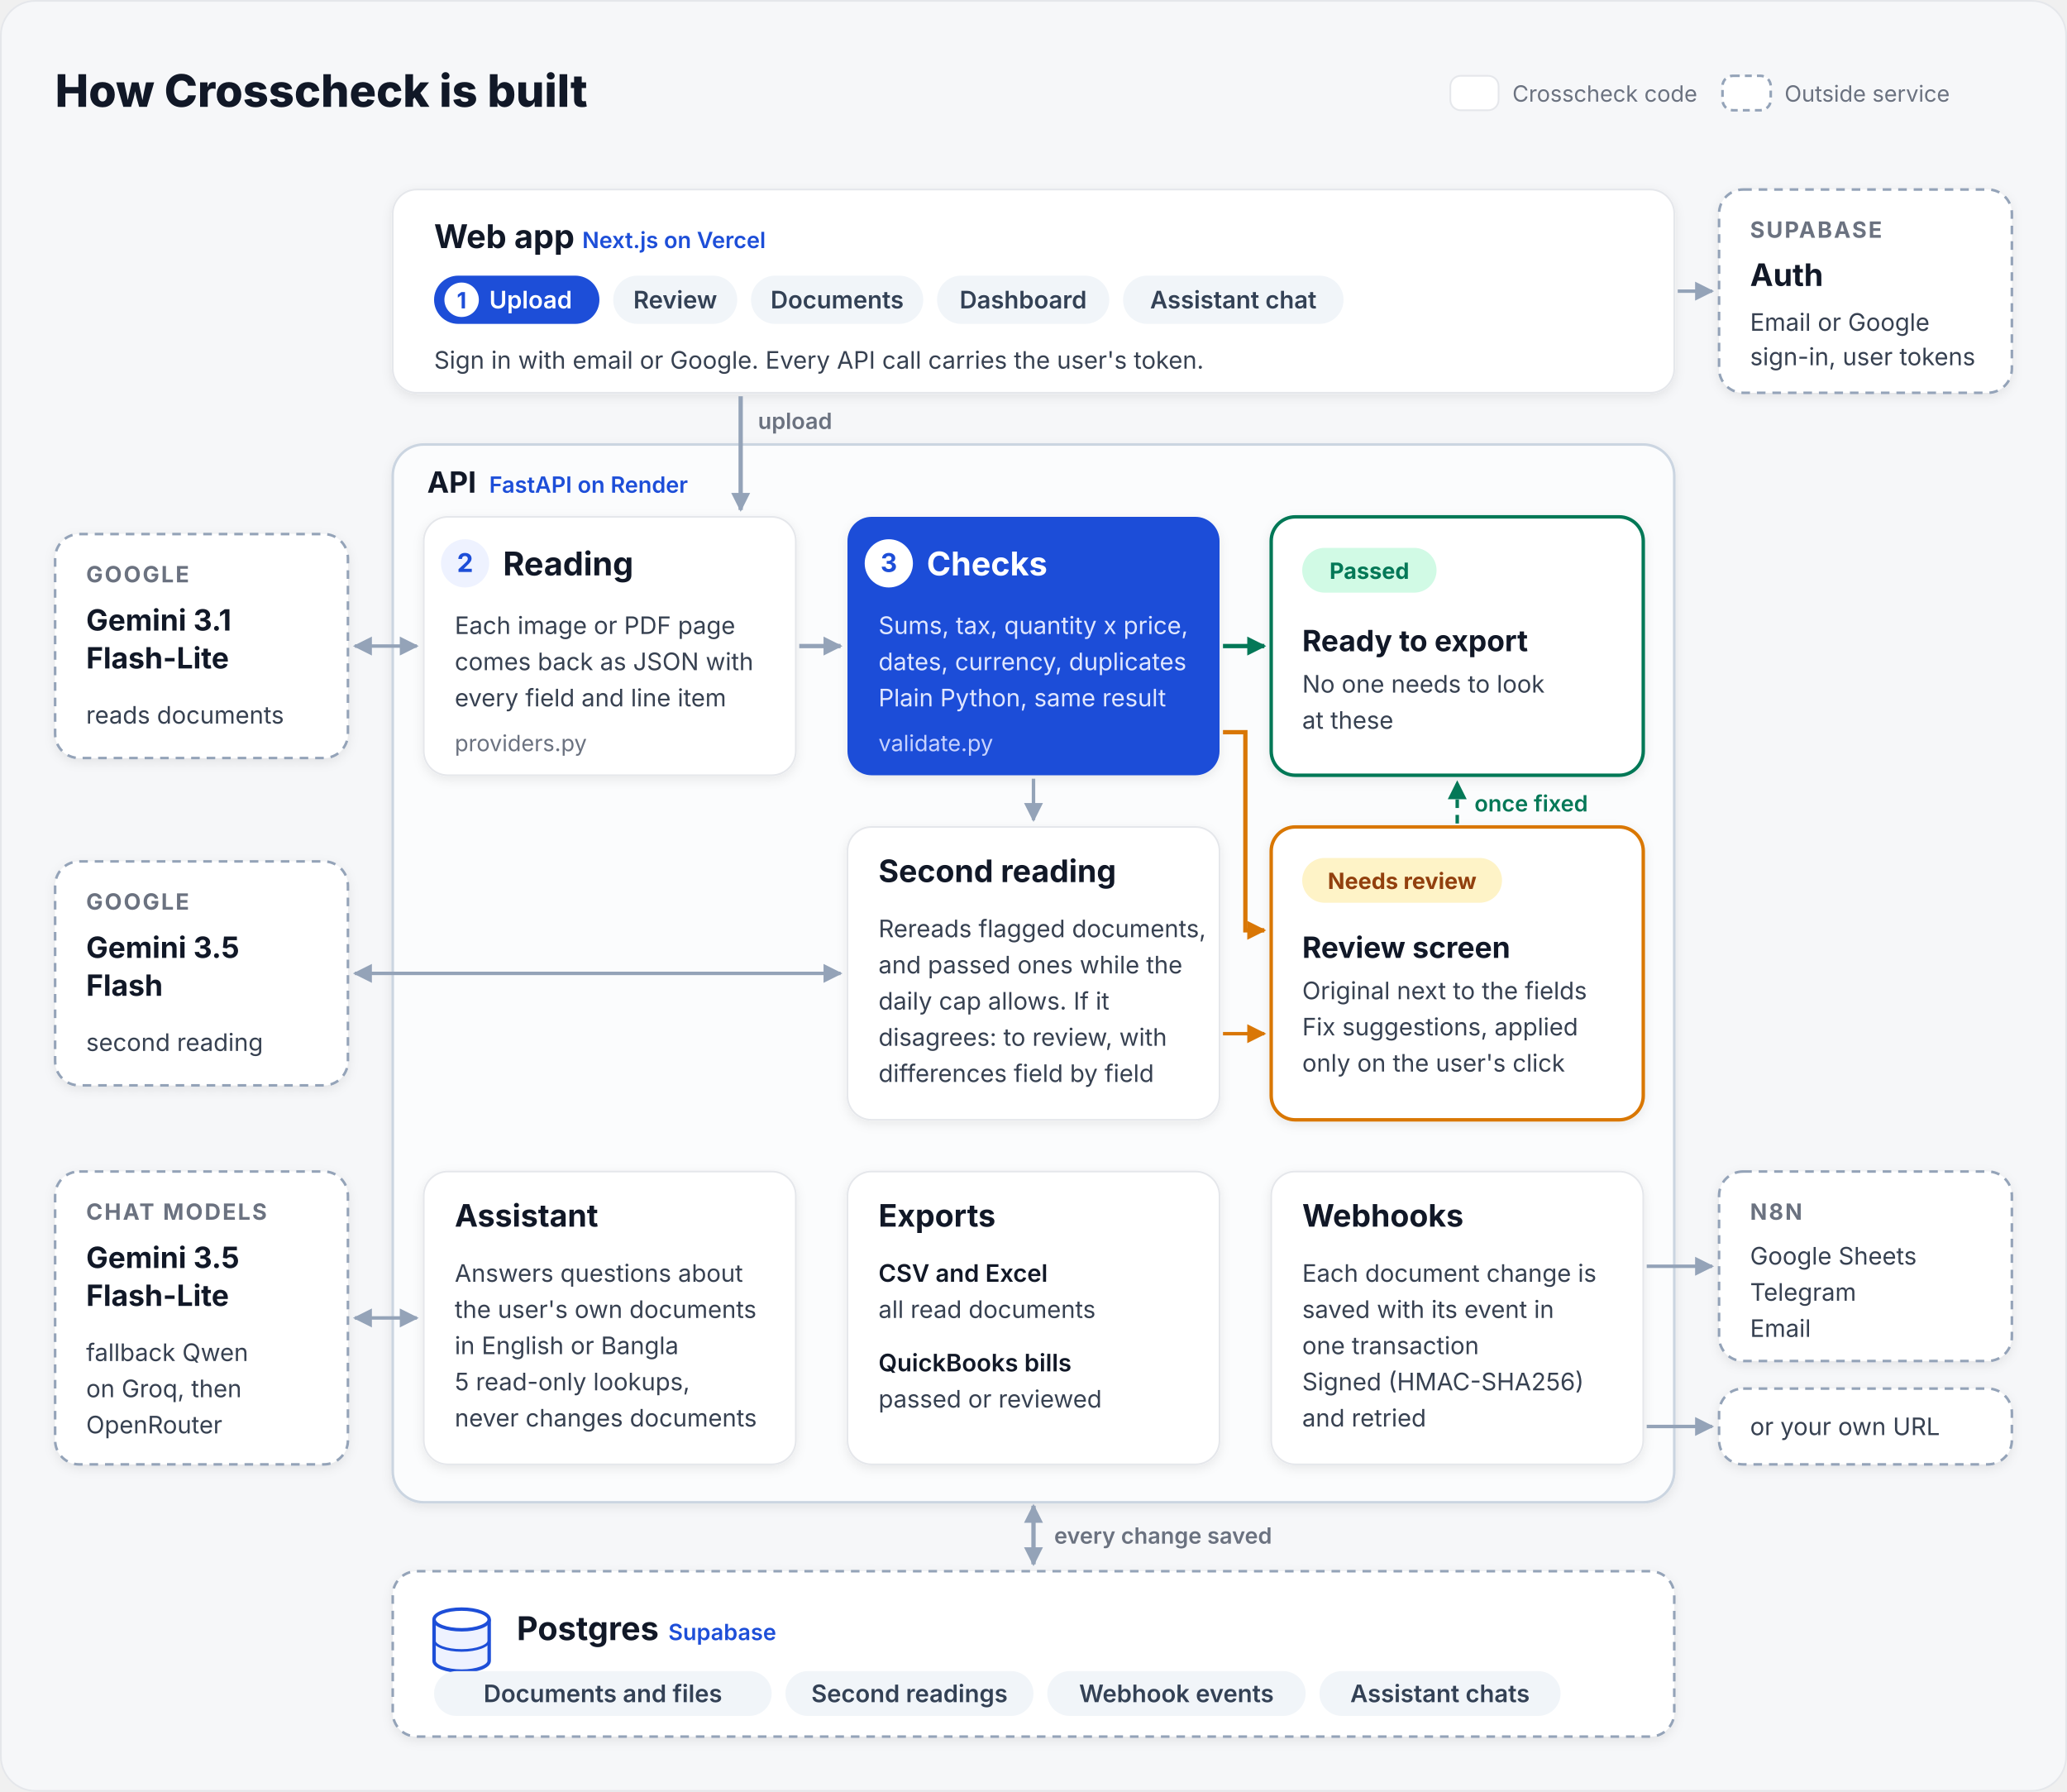
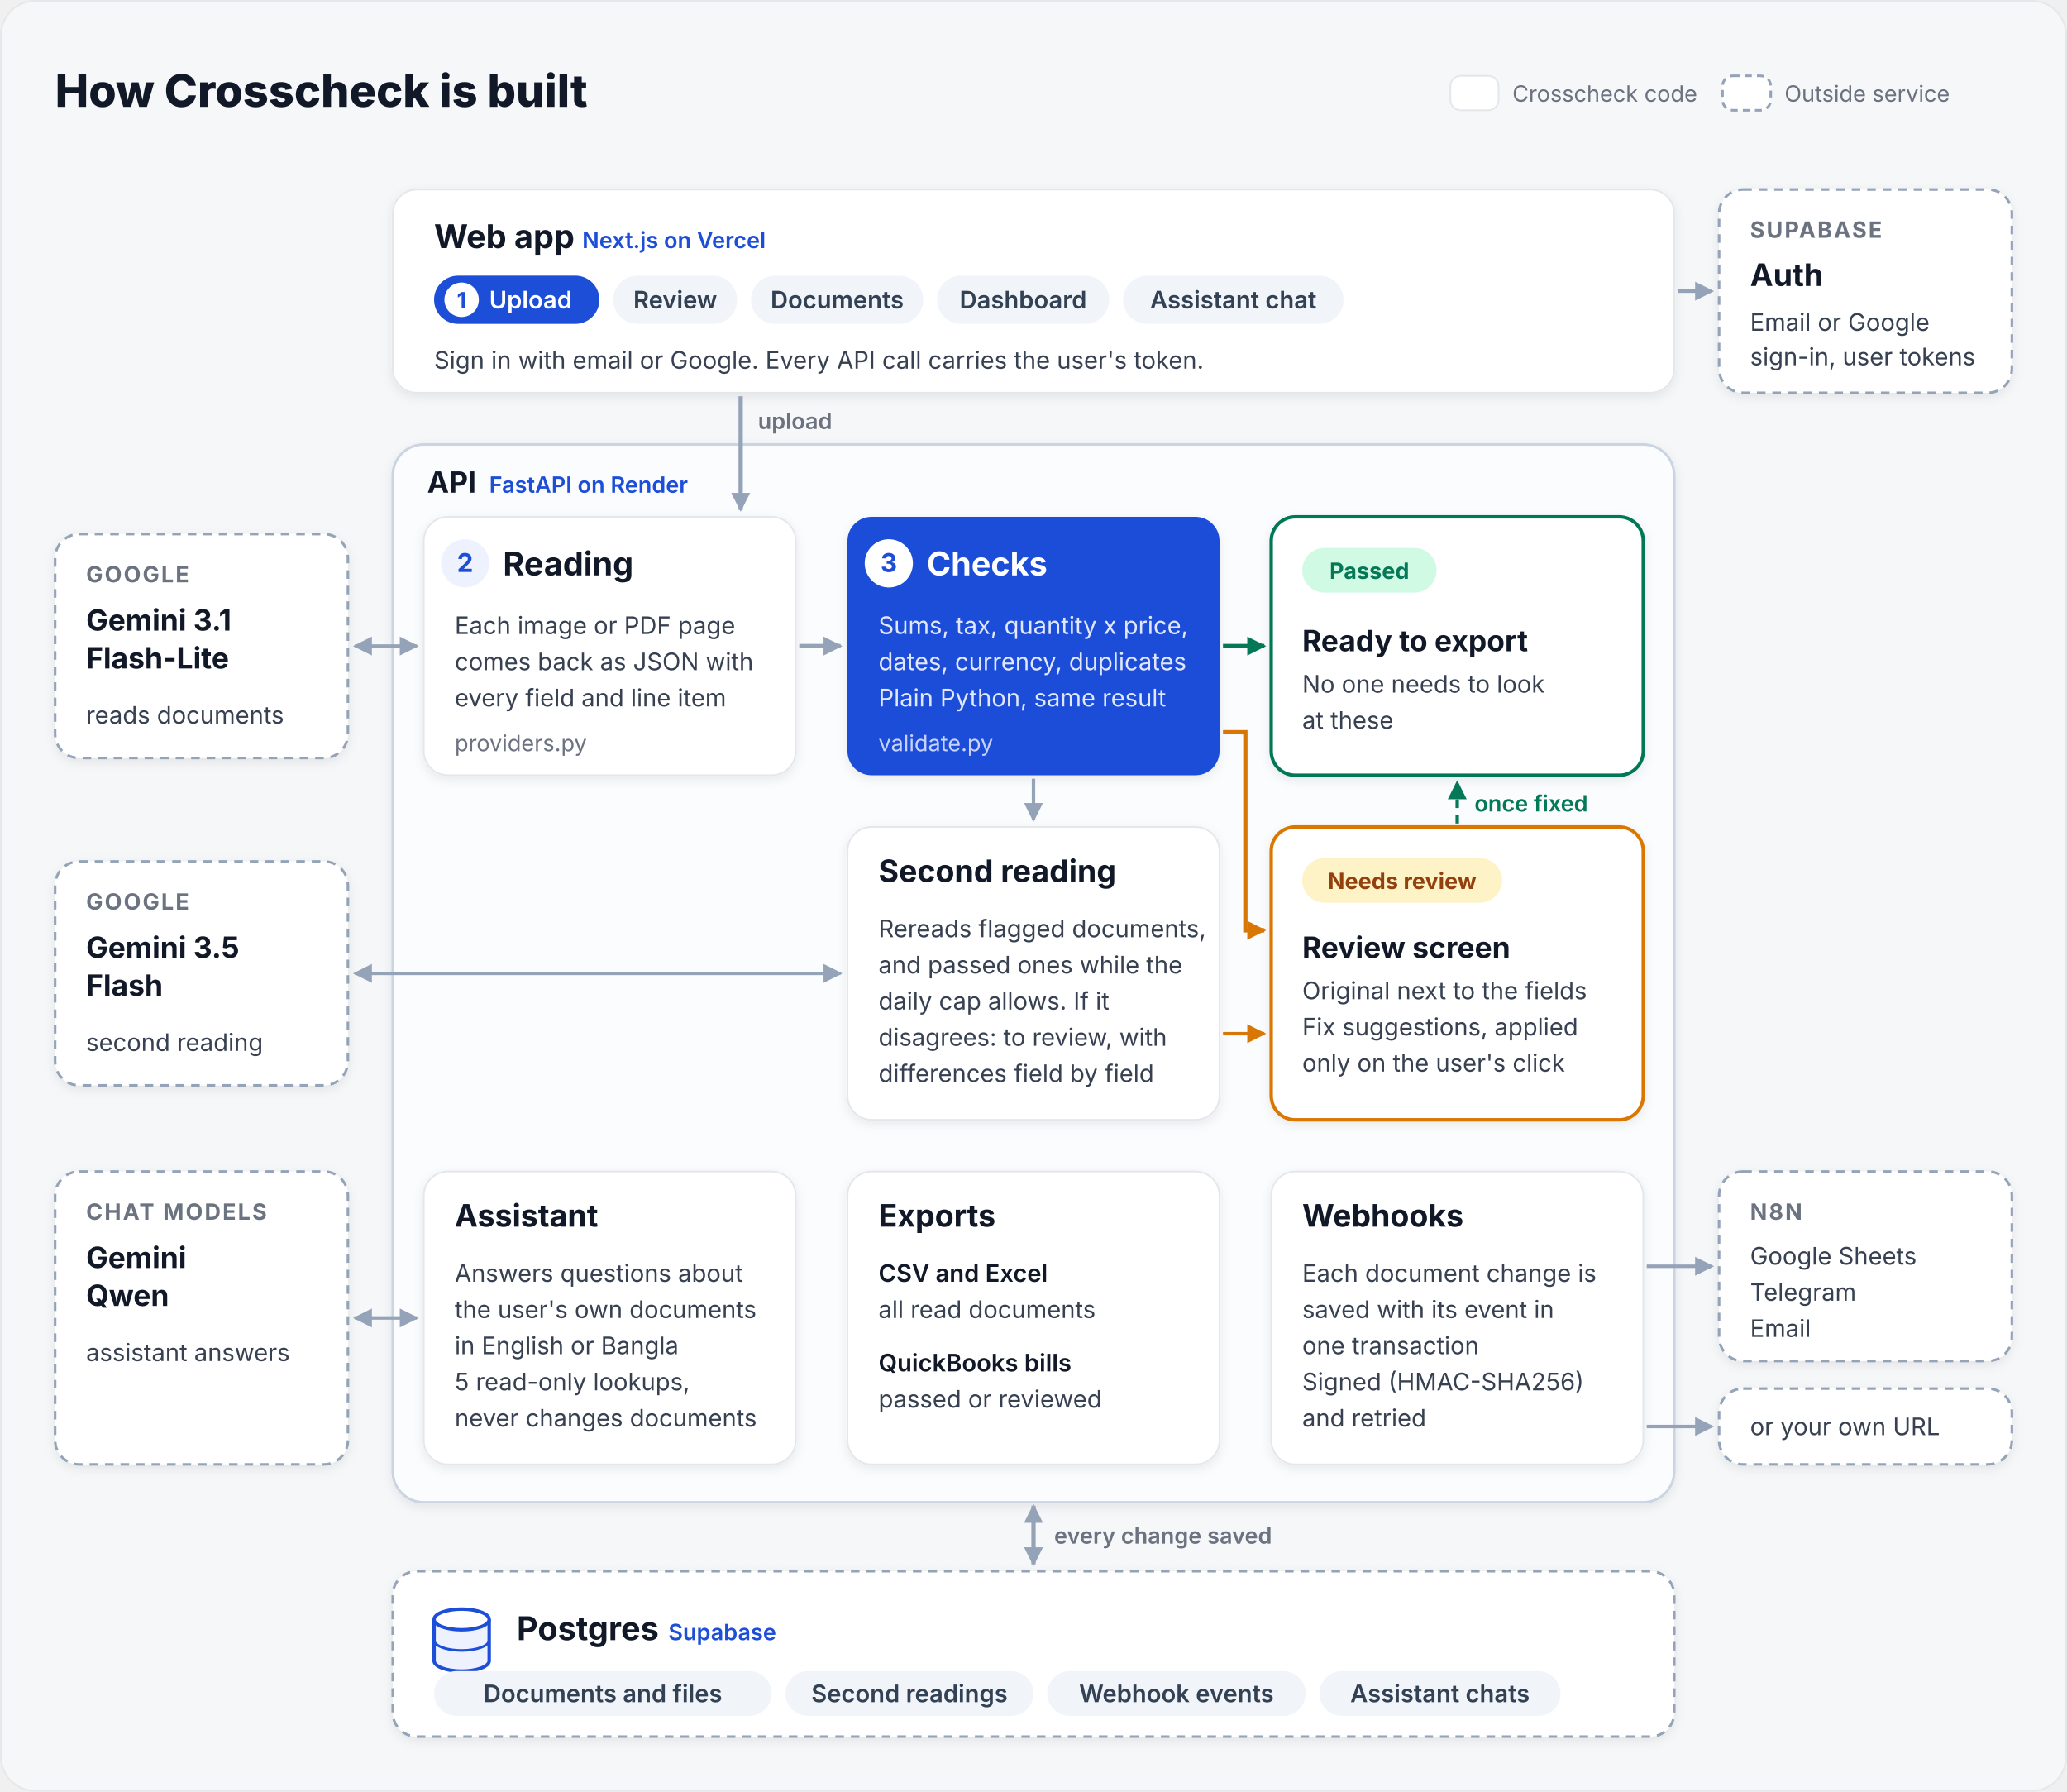
<svg xmlns="http://www.w3.org/2000/svg" viewBox="0 0 1200 1040" width="1200" height="1040" font-family="Inter, 'Segoe UI', Helvetica, Arial, sans-serif">
  <defs>
    <marker id="arrow" viewBox="0 0 10 10" refX="9" refY="5" markerWidth="11" markerHeight="11" markerUnits="userSpaceOnUse" orient="auto-start-reverse">
      <path d="M0 0 L10 5 L0 10 z" fill="#94A3B8" />
    </marker>
    <marker id="arrow-ok" viewBox="0 0 10 10" refX="9" refY="5" markerWidth="11" markerHeight="11" markerUnits="userSpaceOnUse" orient="auto-start-reverse">
      <path d="M0 0 L10 5 L0 10 z" fill="#047857" />
    </marker>
    <marker id="arrow-warn" viewBox="0 0 10 10" refX="9" refY="5" markerWidth="11" markerHeight="11" markerUnits="userSpaceOnUse" orient="auto-start-reverse">
      <path d="M0 0 L10 5 L0 10 z" fill="#D97706" />
    </marker>
    <filter id="shadow" x="-10%" y="-10%" width="120%" height="130%">
      <feDropShadow dx="0" dy="2" stdDeviation="3" flood-color="#0F172A" flood-opacity="0.08" />
    </filter>
  </defs>
  <rect x="0.5" y="0.5" width="1199" height="1039" rx="20" fill="#F6F7F9" stroke="#E5E7EB" />
  <text x="32" y="62" font-size="26" font-weight="800" fill="#111827">How Crosscheck is built</text>
  <rect x="842" y="44" width="28" height="20" rx="6" fill="#FFFFFF" stroke="#E5E7EB" />
  <text x="878" y="59" font-size="13" fill="#6B7280">Crosscheck code</text>
  <rect x="1000" y="44" width="28" height="20" rx="6" fill="#FFFFFF" stroke="#94A3B8" stroke-width="1.5" stroke-dasharray="4 3" />
  <text x="1036" y="59" font-size="13" fill="#6B7280">Outside service</text>
  <g filter="url(#shadow)">
    <rect x="228" y="110" width="744" height="118" rx="14" fill="#FFFFFF" stroke="#E5E7EB" />
    <rect x="998" y="110" width="170" height="118" rx="14" fill="#FFFFFF" stroke="#94A3B8" stroke-width="1.5" stroke-dasharray="5 4" />
    <rect x="228" y="258" width="744" height="614" rx="18" fill="#FBFCFD" stroke="#CBD5E1" stroke-width="1.5" />
    <rect x="32" y="310" width="170" height="130" rx="14" fill="#FFFFFF" stroke="#94A3B8" stroke-width="1.5" stroke-dasharray="5 4" />
    <rect x="32" y="500" width="170" height="130" rx="14" fill="#FFFFFF" stroke="#94A3B8" stroke-width="1.5" stroke-dasharray="5 4" />
    <rect x="32" y="680" width="170" height="170" rx="14" fill="#FFFFFF" stroke="#94A3B8" stroke-width="1.5" stroke-dasharray="5 4" />
    <rect x="998" y="680" width="170" height="110" rx="14" fill="#FFFFFF" stroke="#94A3B8" stroke-width="1.5" stroke-dasharray="5 4" />
    <rect x="998" y="806" width="170" height="44" rx="14" fill="#FFFFFF" stroke="#94A3B8" stroke-width="1.5" stroke-dasharray="5 4" />
    <rect x="228" y="912" width="744" height="96" rx="14" fill="#FFFFFF" stroke="#94A3B8" stroke-width="1.5" stroke-dasharray="5 4" />
  </g>
  <g filter="url(#shadow)">
    <rect x="246" y="300" width="216" height="150" rx="14" fill="#FFFFFF" stroke="#E5E7EB" />
    <rect x="492" y="300" width="216" height="150" rx="14" fill="#1D4ED8" />
    <rect x="738" y="300" width="216" height="150" rx="14" fill="#FFFFFF" stroke="#047857" stroke-width="2" />
    <rect x="738" y="480" width="216" height="170" rx="14" fill="#FFFFFF" stroke="#D97706" stroke-width="2" />
    <rect x="492" y="480" width="216" height="170" rx="14" fill="#FFFFFF" stroke="#E5E7EB" />
    <rect x="246" y="680" width="216" height="170" rx="14" fill="#FFFFFF" stroke="#E5E7EB" />
    <rect x="492" y="680" width="216" height="170" rx="14" fill="#FFFFFF" stroke="#E5E7EB" />
    <rect x="738" y="680" width="216" height="170" rx="14" fill="#FFFFFF" stroke="#E5E7EB" />
  </g>
  <text x="252" y="144" font-size="19" font-weight="700" fill="#111827">Web app</text>
  <text x="338" y="144" font-size="13" font-weight="600" fill="#1D4ED8">Next.js on Vercel</text>
  <rect x="252" y="160" width="96" height="28" rx="14" fill="#1D4ED8" />
  <circle cx="268" cy="174" r="10" fill="#FFFFFF" />
  <text x="268" y="179" text-anchor="middle" font-size="13" font-weight="700" fill="#1D4ED8">1</text>
  <text x="284" y="179" font-size="14" font-weight="600" fill="#FFFFFF">Upload</text>
  <g font-size="14" font-weight="600" fill="#334155" text-anchor="middle">
    <rect x="356" y="160" width="72" height="28" rx="14" fill="#F1F5F9" />
    <text x="392" y="179">Review</text>
    <rect x="436" y="160" width="100" height="28" rx="14" fill="#F1F5F9" />
    <text x="486" y="179">Documents</text>
    <rect x="544" y="160" width="100" height="28" rx="14" fill="#F1F5F9" />
    <text x="594" y="179">Dashboard</text>
    <rect x="652" y="160" width="128" height="28" rx="14" fill="#F1F5F9" />
    <text x="716" y="179">Assistant chat</text>
  </g>
  <text x="252" y="214" font-size="14" fill="#374151">Sign in with email or Google. Every API call carries the user's token.</text>
  <text x="1016" y="138" font-size="13" font-weight="700" fill="#6B7280" letter-spacing="1">SUPABASE</text>
  <text x="1016" y="166" font-size="18" font-weight="700" fill="#111827">Auth</text>
  <text x="1016" y="192" font-size="14" fill="#374151">Email or Google</text>
  <text x="1016" y="212" font-size="14" fill="#374151">sign-in, user tokens</text>
  <path d="M974 169 H994" stroke="#94A3B8" stroke-width="2" fill="none" marker-end="url(#arrow)" />
  <path d="M430 230 V296" stroke="#94A3B8" stroke-width="2.5" fill="none" marker-end="url(#arrow)" />
  <text x="440" y="249" font-size="13" font-weight="600" fill="#6B7280">upload</text>
  <text x="248" y="286" font-size="17" font-weight="700" fill="#111827">API</text>
  <text x="284" y="286" font-size="13" font-weight="600" fill="#1D4ED8">FastAPI on Render</text>
  <circle cx="270" cy="327" r="14" fill="#EEF2FF" />
  <text x="270" y="332" text-anchor="middle" font-size="15" font-weight="700" fill="#1D4ED8">2</text>
  <text x="292" y="334" font-size="19" font-weight="700" fill="#111827">Reading</text>
  <text x="264" y="368" font-size="14" fill="#374151">Each image or PDF page</text>
  <text x="264" y="389" font-size="14" fill="#374151">comes back as JSON with</text>
  <text x="264" y="410" font-size="14" fill="#374151">every field and line item</text>
  <text x="264" y="436" font-size="13" fill="#6B7280">providers.py</text>
  <circle cx="516" cy="327" r="14" fill="#FFFFFF" />
  <text x="516" y="332" text-anchor="middle" font-size="15" font-weight="700" fill="#1D4ED8">3</text>
  <text x="538" y="334" font-size="19" font-weight="700" fill="#FFFFFF">Checks</text>
  <text x="510" y="368" font-size="14" fill="#E0E7FF">Sums, tax, quantity x price,</text>
  <text x="510" y="389" font-size="14" fill="#E0E7FF">dates, currency, duplicates</text>
  <text x="510" y="410" font-size="14" fill="#E0E7FF">Plain Python, same result</text>
  <text x="510" y="436" font-size="13" fill="#C7D2FE">validate.py</text>
  <rect x="756" y="318" width="78" height="26" rx="13" fill="#D1FAE5" />
  <text x="795" y="336" text-anchor="middle" font-size="13" font-weight="700" fill="#047857">Passed</text>
  <text x="756" y="378" font-size="17" font-weight="700" fill="#111827">Ready to export</text>
  <text x="756" y="402" font-size="14" fill="#374151">No one needs to look</text>
  <text x="756" y="423" font-size="14" fill="#374151">at these</text>
  <rect x="756" y="498" width="116" height="26" rx="13" fill="#FEF3C7" />
  <text x="814" y="516" text-anchor="middle" font-size="13" font-weight="700" fill="#92400E">Needs review</text>
  <text x="756" y="556" font-size="17" font-weight="700" fill="#111827">Review screen</text>
  <text x="756" y="580" font-size="14" fill="#374151">Original next to the fields</text>
  <text x="756" y="601" font-size="14" fill="#374151">Fix suggestions, applied</text>
  <text x="756" y="622" font-size="14" fill="#374151">only on the user's click</text>
  <text x="510" y="512" font-size="18" font-weight="700" fill="#111827">Second reading</text>
  <text x="510" y="544" font-size="14" fill="#374151">Rereads flagged documents,</text>
  <text x="510" y="565" font-size="14" fill="#374151">and passed ones while the</text>
  <text x="510" y="586" font-size="14" fill="#374151">daily cap allows. If it</text>
  <text x="510" y="607" font-size="14" fill="#374151">disagrees: to review, with</text>
  <text x="510" y="628" font-size="14" fill="#374151">differences field by field</text>
  <text x="264" y="712" font-size="18" font-weight="700" fill="#111827">Assistant</text>
  <text x="264" y="744" font-size="14" fill="#374151">Answers questions about</text>
  <text x="264" y="765" font-size="14" fill="#374151">the user's own documents</text>
  <text x="264" y="786" font-size="14" fill="#374151">in English or Bangla</text>
  <text x="264" y="807" font-size="14" fill="#374151">5 read-only lookups,</text>
  <text x="264" y="828" font-size="14" fill="#374151">never changes documents</text>
  <text x="510" y="712" font-size="18" font-weight="700" fill="#111827">Exports</text>
  <text x="510" y="744" font-size="14" font-weight="600" fill="#111827">CSV and Excel</text>
  <text x="510" y="765" font-size="14" fill="#374151">all read documents</text>
  <text x="510" y="796" font-size="14" font-weight="600" fill="#111827">QuickBooks bills</text>
  <text x="510" y="817" font-size="14" fill="#374151">passed or reviewed</text>
  <text x="756" y="712" font-size="18" font-weight="700" fill="#111827">Webhooks</text>
  <text x="756" y="744" font-size="14" fill="#374151">Each document change is</text>
  <text x="756" y="765" font-size="14" fill="#374151">saved with its event in</text>
  <text x="756" y="786" font-size="14" fill="#374151">one transaction</text>
  <text x="756" y="807" font-size="14" fill="#374151">Signed (HMAC-SHA256)</text>
  <text x="756" y="828" font-size="14" fill="#374151">and retried</text>
  <path d="M464 375 H488" stroke="#94A3B8" stroke-width="2.5" fill="none" marker-end="url(#arrow)" />
  <path d="M710 375 H734" stroke="#047857" stroke-width="2.5" fill="none" marker-end="url(#arrow-ok)" />
  <path d="M710 425 H723 V540 H734" stroke="#D97706" stroke-width="2.5" fill="none" marker-end="url(#arrow-warn)" />
  <path d="M600 452 V476" stroke="#94A3B8" stroke-width="2" fill="none" marker-end="url(#arrow)" />
  <path d="M710 600 H734" stroke="#D97706" stroke-width="2" fill="none" marker-end="url(#arrow-warn)" />
  <path d="M846 478 V454" stroke="#047857" stroke-width="2" stroke-dasharray="5 4" fill="none" marker-end="url(#arrow-ok)" />
  <text x="856" y="471" font-size="13" font-weight="600" fill="#047857">once fixed</text>
  <text x="50" y="338" font-size="13" font-weight="700" fill="#6B7280" letter-spacing="1">GOOGLE</text>
  <text x="50" y="366" font-size="17" font-weight="700" fill="#111827">Gemini 3.1</text>
  <text x="50" y="388" font-size="17" font-weight="700" fill="#111827">Flash-Lite</text>
  <text x="50" y="420" font-size="14" fill="#374151">reads documents</text>
  <path d="M206 375 H242" stroke="#94A3B8" stroke-width="2" fill="none" marker-start="url(#arrow)" marker-end="url(#arrow)" />
  <text x="50" y="528" font-size="13" font-weight="700" fill="#6B7280" letter-spacing="1">GOOGLE</text>
  <text x="50" y="556" font-size="17" font-weight="700" fill="#111827">Gemini 3.5</text>
  <text x="50" y="578" font-size="17" font-weight="700" fill="#111827">Flash</text>
  <text x="50" y="610" font-size="14" fill="#374151">second reading</text>
  <path d="M206 565 H488" stroke="#94A3B8" stroke-width="2" fill="none" marker-start="url(#arrow)" marker-end="url(#arrow)" />
  <text x="50" y="708" font-size="13" font-weight="700" fill="#6B7280" letter-spacing="1">CHAT MODELS</text>
-   <text x="50" y="736" font-size="17" font-weight="700" fill="#111827">Gemini 3.5</text>
-   <text x="50" y="758" font-size="17" font-weight="700" fill="#111827">Flash-Lite</text>
-   <text x="50" y="790" font-size="14" fill="#374151">fallback Qwen</text>
-   <text x="50" y="811" font-size="14" fill="#374151">on Groq, then</text>
-   <text x="50" y="832" font-size="14" fill="#374151">OpenRouter</text>
+   <text x="50" y="736" font-size="17" font-weight="700" fill="#111827">Gemini</text>
+   <text x="50" y="758" font-size="17" font-weight="700" fill="#111827">Qwen</text>
+   <text x="50" y="790" font-size="14" fill="#374151">assistant answers</text>
  <path d="M206 765 H242" stroke="#94A3B8" stroke-width="2" fill="none" marker-start="url(#arrow)" marker-end="url(#arrow)" />
  <text x="1016" y="708" font-size="13" font-weight="700" fill="#6B7280" letter-spacing="1">N8N</text>
  <text x="1016" y="734" font-size="14" fill="#374151">Google Sheets</text>
  <text x="1016" y="755" font-size="14" fill="#374151">Telegram</text>
  <text x="1016" y="776" font-size="14" fill="#374151">Email</text>
  <text x="1016" y="833" font-size="14" fill="#374151">or your own URL</text>
  <path d="M956 735 H994" stroke="#94A3B8" stroke-width="2" fill="none" marker-end="url(#arrow)" />
  <path d="M956 828 H994" stroke="#94A3B8" stroke-width="2" fill="none" marker-end="url(#arrow)" />
  <path d="M600 874 V908" stroke="#94A3B8" stroke-width="2.5" fill="none" marker-start="url(#arrow)" marker-end="url(#arrow)" />
  <text x="612" y="896" font-size="13" font-weight="600" fill="#6B7280">every change saved</text>
  <path d="M252 940 V964 A16 6 0 0 0 284 964 V940" fill="#EEF2FF" stroke="#1D4ED8" stroke-width="2" />
  <path d="M252 952 A16 6 0 0 0 284 952" fill="none" stroke="#1D4ED8" stroke-width="1.5" />
  <ellipse cx="268" cy="940" rx="16" ry="6" fill="#FFFFFF" stroke="#1D4ED8" stroke-width="2" />
  <text x="300" y="952" font-size="19" font-weight="700" fill="#111827">Postgres</text>
  <text x="388" y="952" font-size="13" font-weight="600" fill="#1D4ED8">Supabase</text>
  <g font-size="14" font-weight="600" fill="#334155" text-anchor="middle">
    <rect x="252" y="970" width="196" height="26" rx="13" fill="#F1F5F9" />
    <text x="350" y="988">Documents and files</text>
    <rect x="456" y="970" width="144" height="26" rx="13" fill="#F1F5F9" />
    <text x="528" y="988">Second readings</text>
    <rect x="608" y="970" width="150" height="26" rx="13" fill="#F1F5F9" />
    <text x="683" y="988">Webhook events</text>
    <rect x="766" y="970" width="140" height="26" rx="13" fill="#F1F5F9" />
    <text x="836" y="988">Assistant chats</text>
  </g>
</svg>
